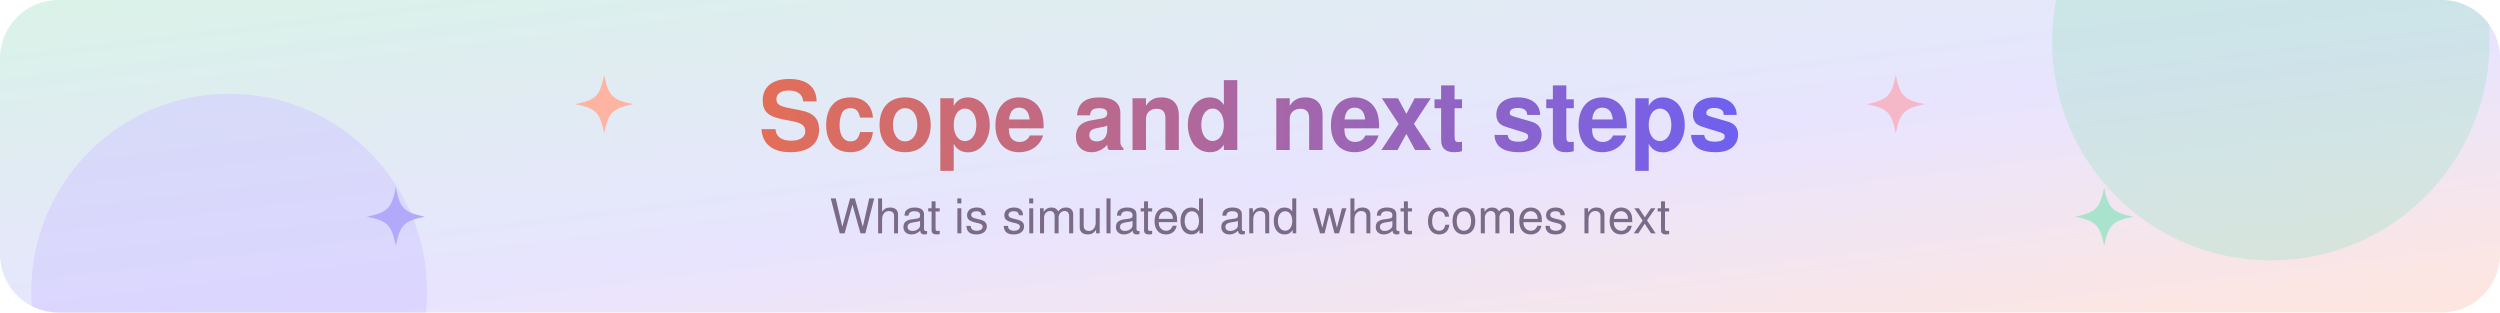
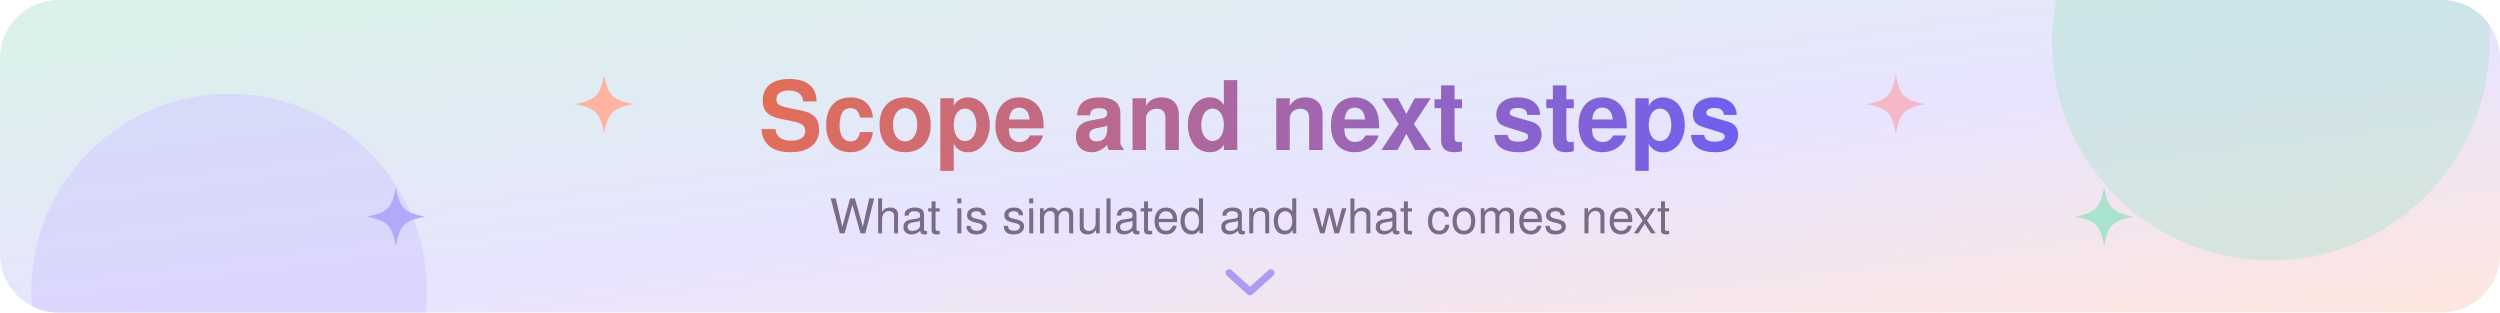
<svg xmlns="http://www.w3.org/2000/svg" viewBox="0 0 1200 150" width="1200" height="150" role="img" aria-label="Scope and next steps">
  <defs>
    <linearGradient id="bg" x1="0" y1="0" x2="1" y2="1">
      <stop offset="0" stop-color="#D9F3E7" />
      <stop offset=".55" stop-color="#E8E4FF" />
      <stop offset="1" stop-color="#FFE6DE" />
    </linearGradient>
    <linearGradient id="t" x1="0" y1="0" x2="1" y2="0">
      <stop offset="0" stop-color="#E36E57" />
      <stop offset="1" stop-color="#6F60F0" />
    </linearGradient>
    <clipPath id="c">
      <rect width="1200" height="150" rx="28" />
    </clipPath>
    <path id="s" d="M0-14C2-4 4-2 14 0 4 2 2 4 0 14-2 4-4 2-14 0-4-2-2-4 0-14Z" />
    <path id="pin" d="M0 0C-5-9-22-20-22-37a22 22 0 0 1 44 0C22-20 5-9 0 0Z" />
  </defs>
  <style>
.blob{animation:drift 11s ease-in-out infinite alternate}.b2{animation-duration:14s;animation-direction:alternate-reverse}.b3{animation-duration:17s}
.bob{animation:bob 3.4s ease-in-out infinite}.d1{animation-delay:-.9s}.d2{animation-delay:-1.8s}.d3{animation-delay:-2.6s}
.walk{stroke-dasharray:3 15;animation:walk 3s linear infinite}
.tw{animation:tw 3.2s ease-in-out infinite}.t2{animation-delay:-1s}.t3{animation-delay:-2s}
.rise{animation:rise .9s ease-out both}.r2{animation-delay:.2s}
@keyframes drift{to{transform:translate(40px,-20px) scale(1.12)}}
@keyframes bob{0%,100%{transform:translateY(0)}50%{transform:translateY(-10px)}}
@keyframes walk{to{stroke-dashoffset:-54}}
@keyframes tw{0%,100%{opacity:.35}50%{opacity:1}}
@keyframes rise{from{opacity:0;transform:translateY(16px)}}
@media (prefers-reduced-motion:reduce){*{animation:none!important}}
</style>
  <g clip-path="url(#c)">
    <rect width="1200" height="150" fill="url(#bg)" />
    <circle class="blob" cx="110" cy="140" r="95" fill="#CFC8FF" opacity=".5" />
    <circle class="blob b2" cx="1090" cy="20" r="105" fill="#A9E3CD" opacity=".42" />
    <use class="tw" href="#s" x="290" y="50" fill="#FFB4A2" />
    <use class="tw t2" href="#s" x="190" y="104" fill="#B3A9FA" />
    <use class="tw t3" href="#s" x="910" y="50" fill="#F5B8C8" />
    <use class="tw" href="#s" x="1010" y="104" fill="#A9E3CD" />
    <g font-family="-apple-system,BlinkMacSystemFont,'Segoe UI',Helvetica,Arial,sans-serif" text-anchor="middle">
      <text x="600" y="72.0" font-size="46" font-weight="800" fill="url(#t)">Scope and next steps</text>
      <text x="600" y="112.0" font-size="23" fill="#7A6B88">What is simulated and what comes next</text>
    </g>
+     <g transform="translate(600 136)">
+       <g class="bob">
+         <path d="M-10-5l10 9 10-9" fill="none" stroke="#6F60F0" stroke-opacity=".55" stroke-width="3.5" stroke-linecap="round" stroke-linejoin="round" />
+       </g>
+     </g>
  </g>
</svg>
